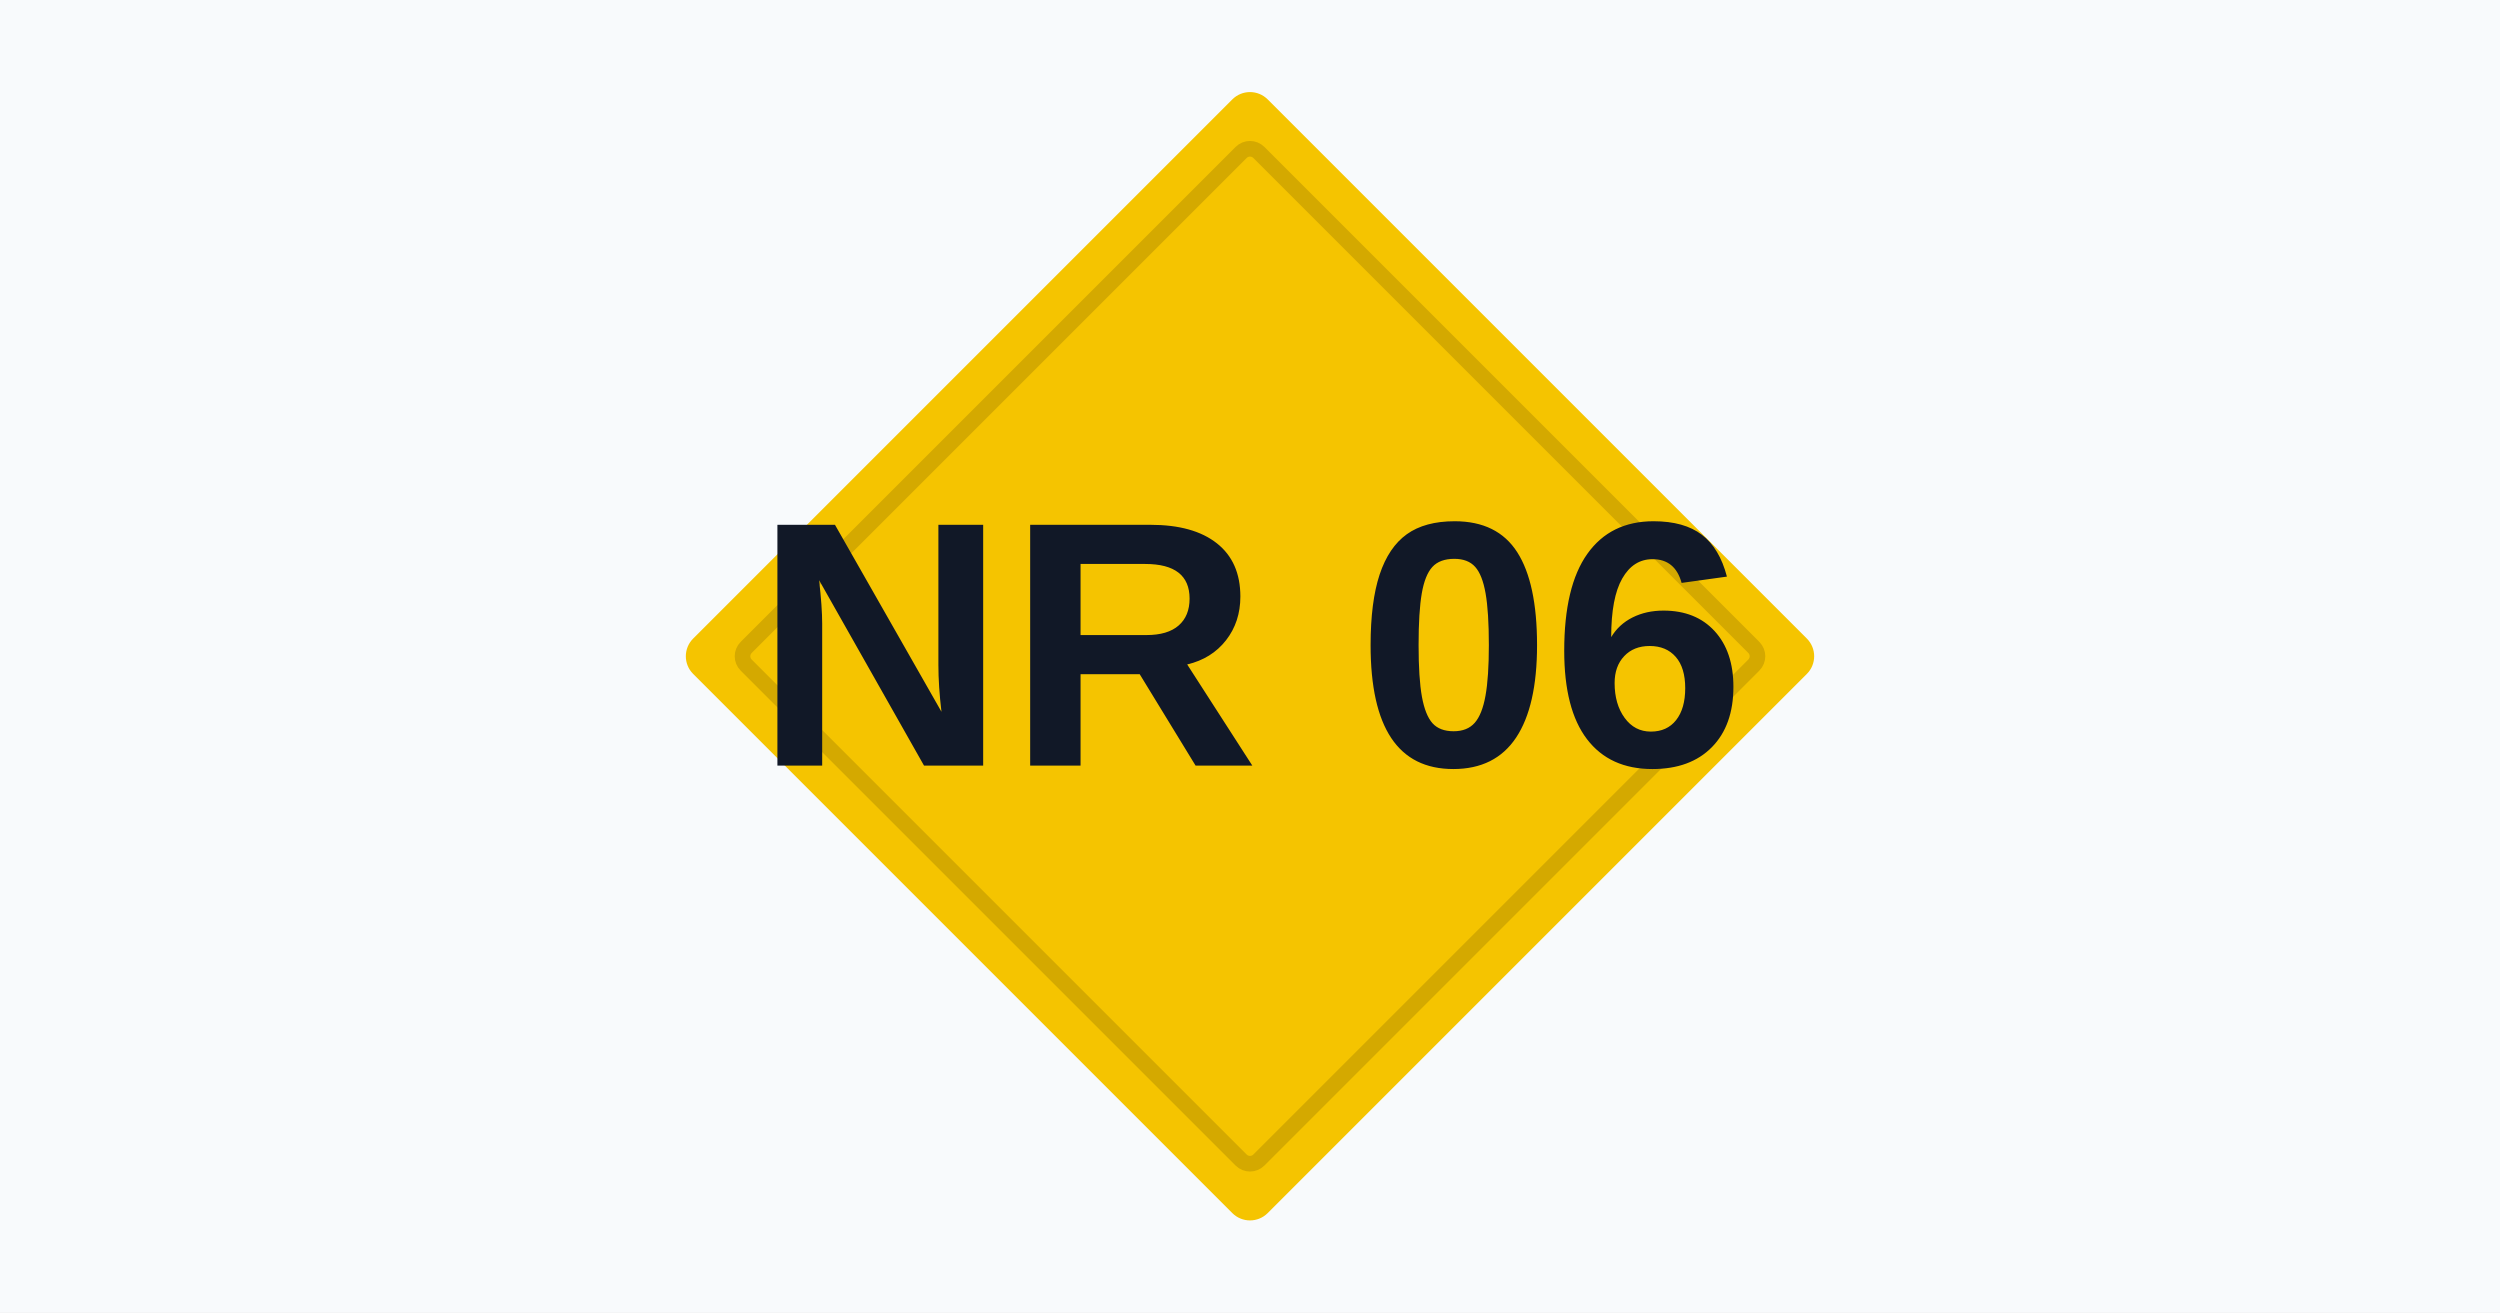
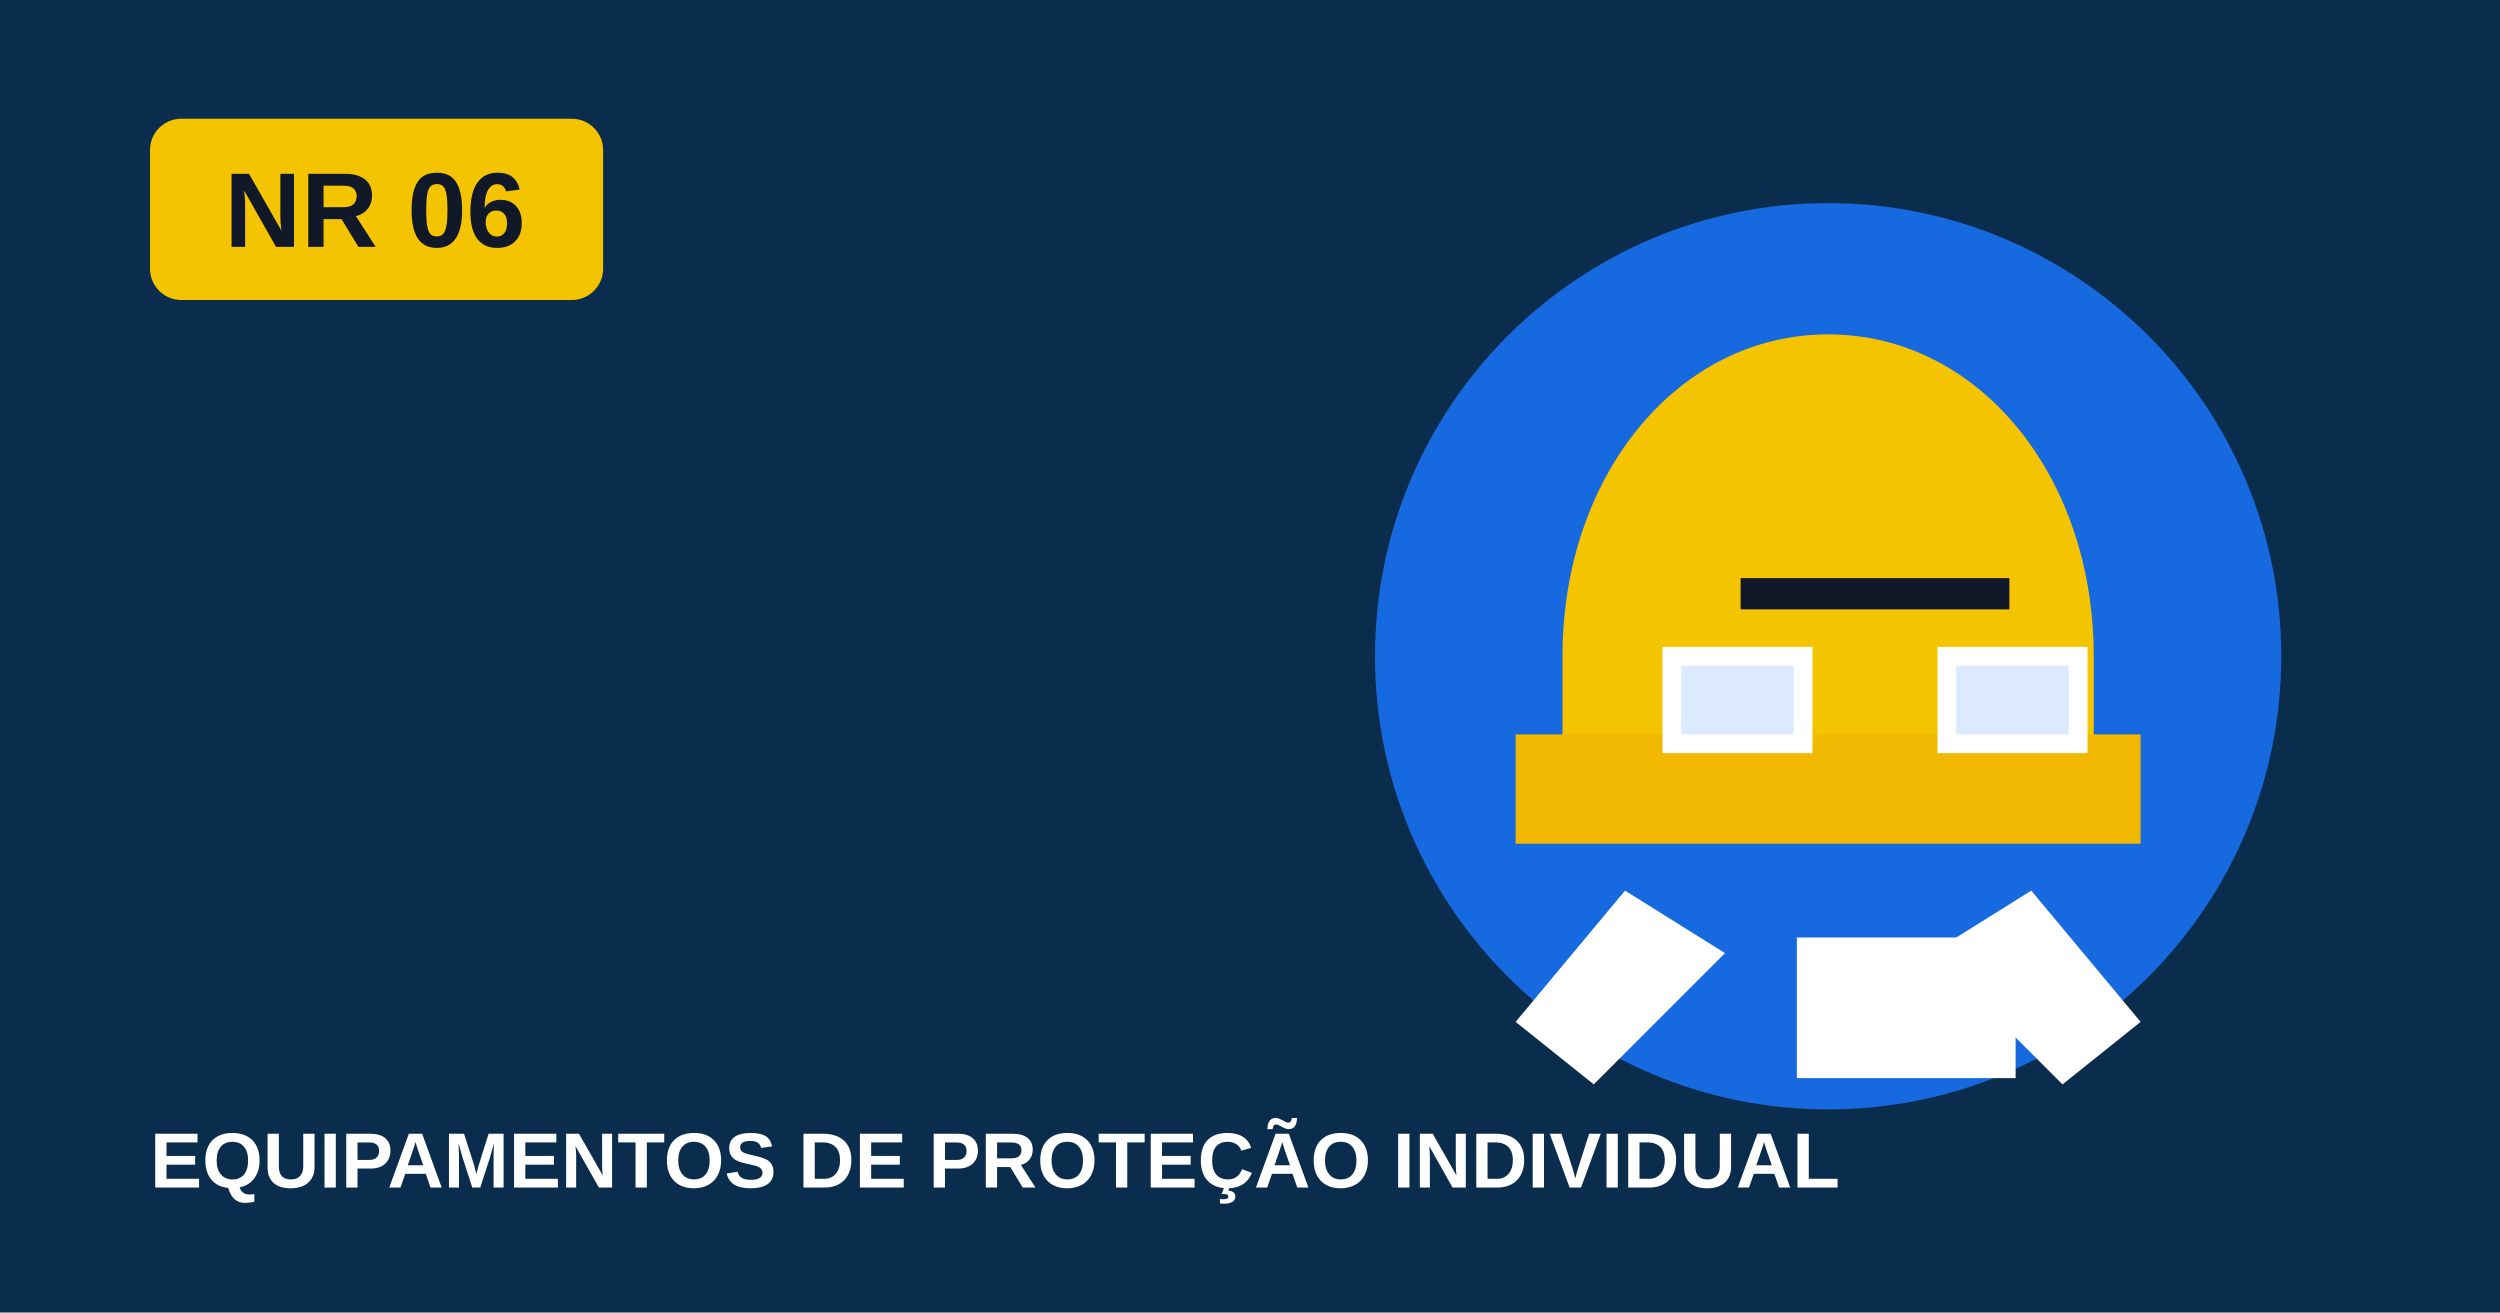
<svg xmlns="http://www.w3.org/2000/svg" viewBox="0 0 800 420">
-   <rect width="800" height="420" fill="#f8fafc" />
-   <g transform="translate(400 210) rotate(45)">
-     <rect x="-130" y="-130" width="260" height="260" rx="8" fill="#f5c400" />
-     <rect x="-116" y="-116" width="232" height="232" rx="4" fill="none" stroke="#d4a900" stroke-width="5" />
-   </g>
-   <text x="400" y="245" text-anchor="middle" font-family="Arial, Helvetica, sans-serif" font-size="112" font-weight="900" fill="#111827">NR 06</text>
+   <rect width="800" height="420" fill="#0b2d4d" />
+   <circle cx="585" cy="210" r="145" fill="#1769e0" />
+   <path d="M500 210c0-58 37-103 85-103s85 45 85 103v30H500z" fill="#f5c400" />
+   <path d="M485 235h200v35H485z" fill="#f0b800" />
+   <path d="M535 210h42v28h-42zM623 210h42v28h-42z" fill="#dbeafe" stroke="#fff" stroke-width="6" />
+   <path d="M557 190h86" stroke="#111827" stroke-width="10" />
+   <path d="M520 285l-35 42 25 20 42-42zM650 285l35 42-25 20-42-42z" fill="#fff" />
+   <path d="M575 300h70v45h-70z" fill="#fff" />
+   <rect x="48" y="38" width="145" height="58" rx="10" fill="#f5c400" />
+   <text x="120" y="79" text-anchor="middle" font-family="Arial" font-size="34" font-weight="900" fill="#111827">NR 06</text>
+   <text x="48" y="380" font-family="Arial" font-size="25" font-weight="700" fill="#fff">EQUIPAMENTOS DE PROTEÇÃO INDIVIDUAL</text>
</svg>
